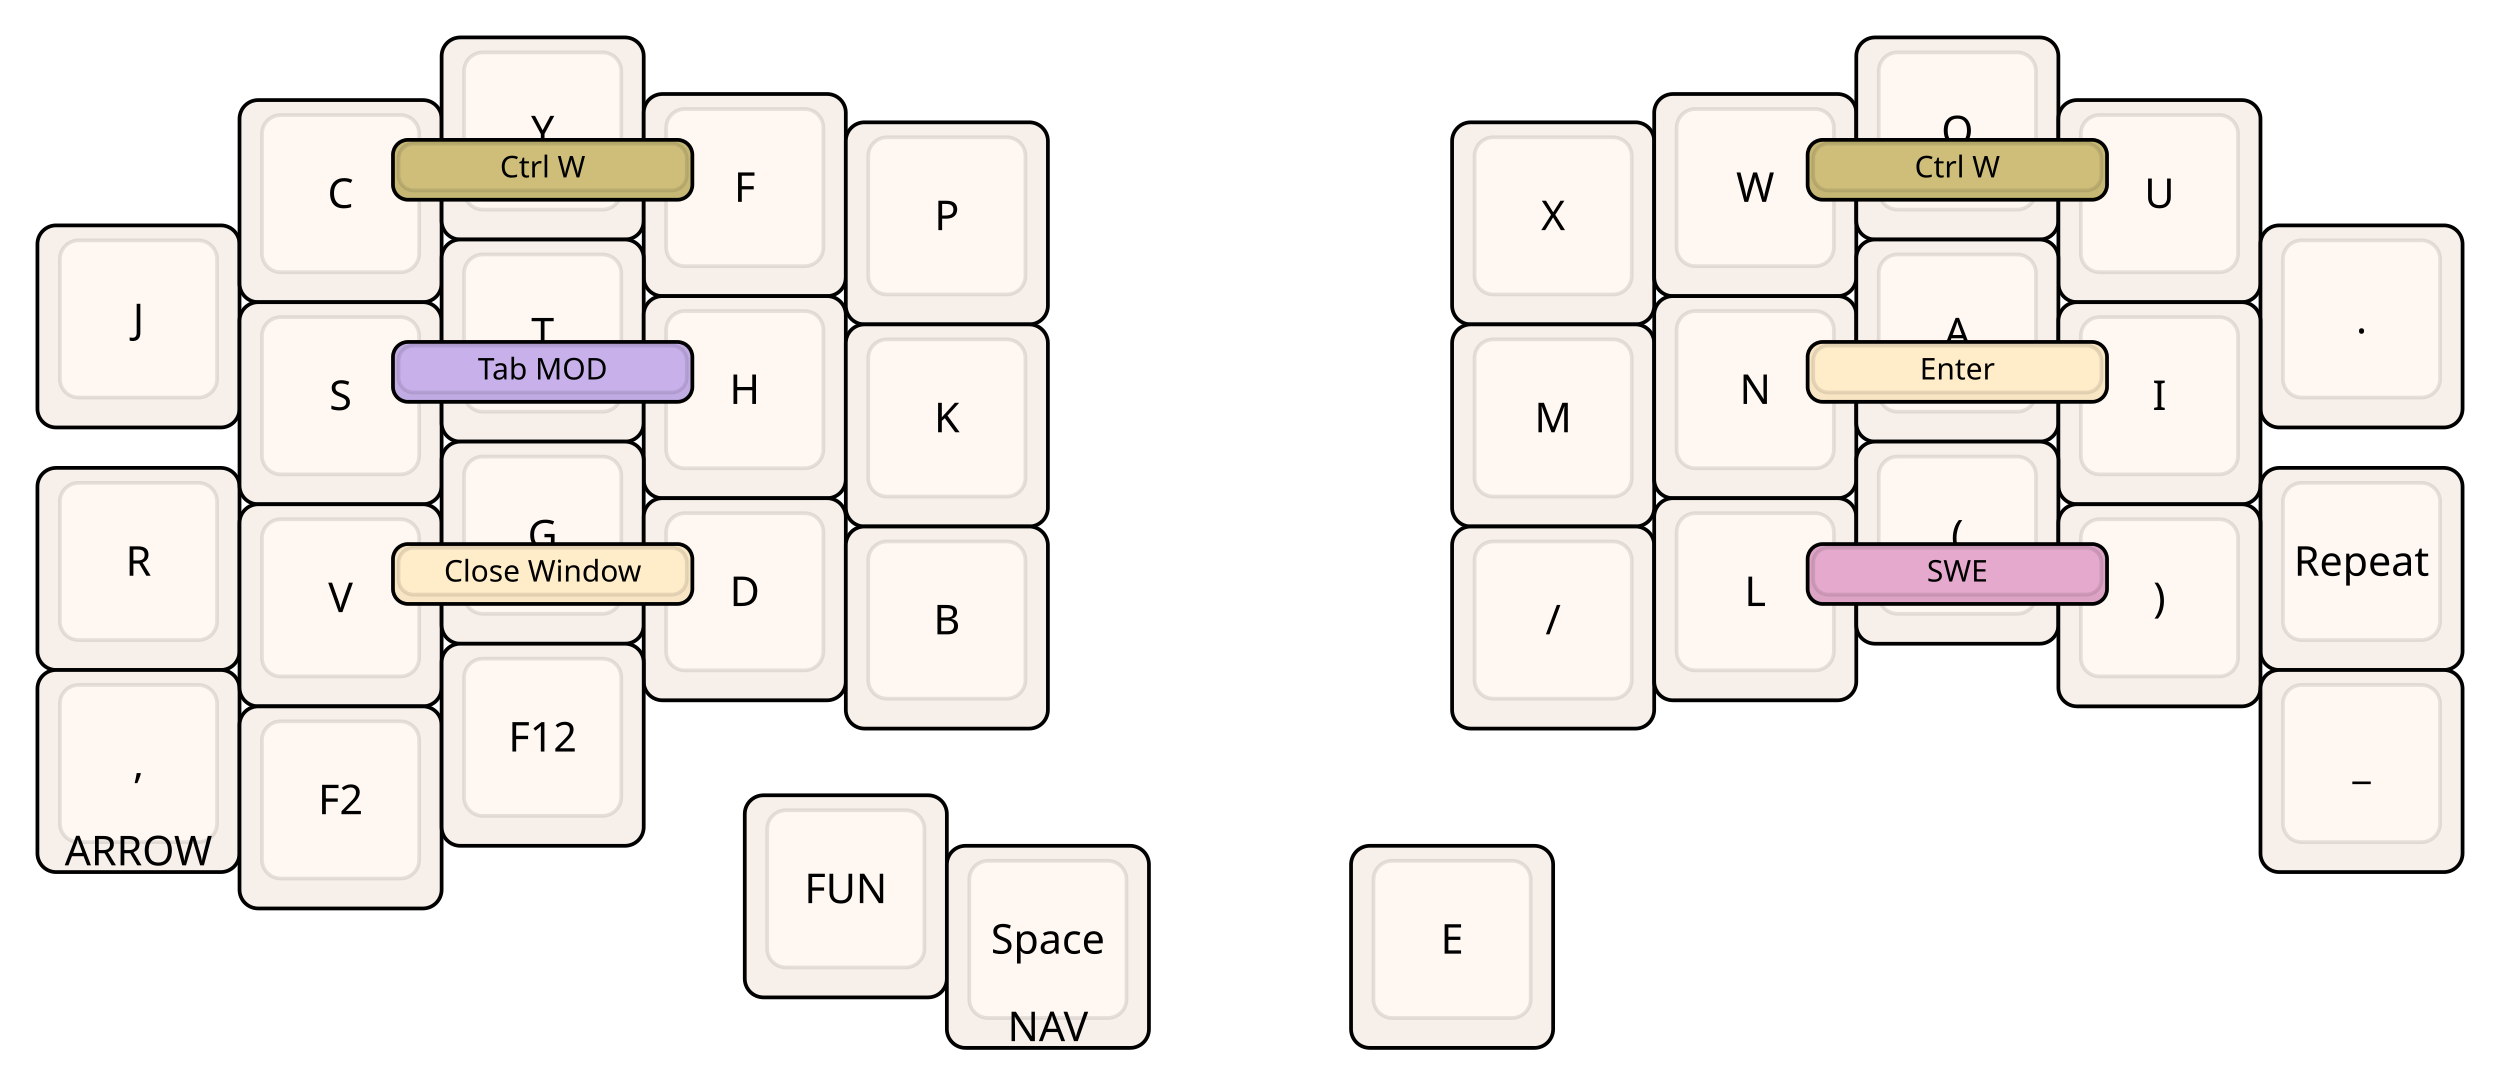
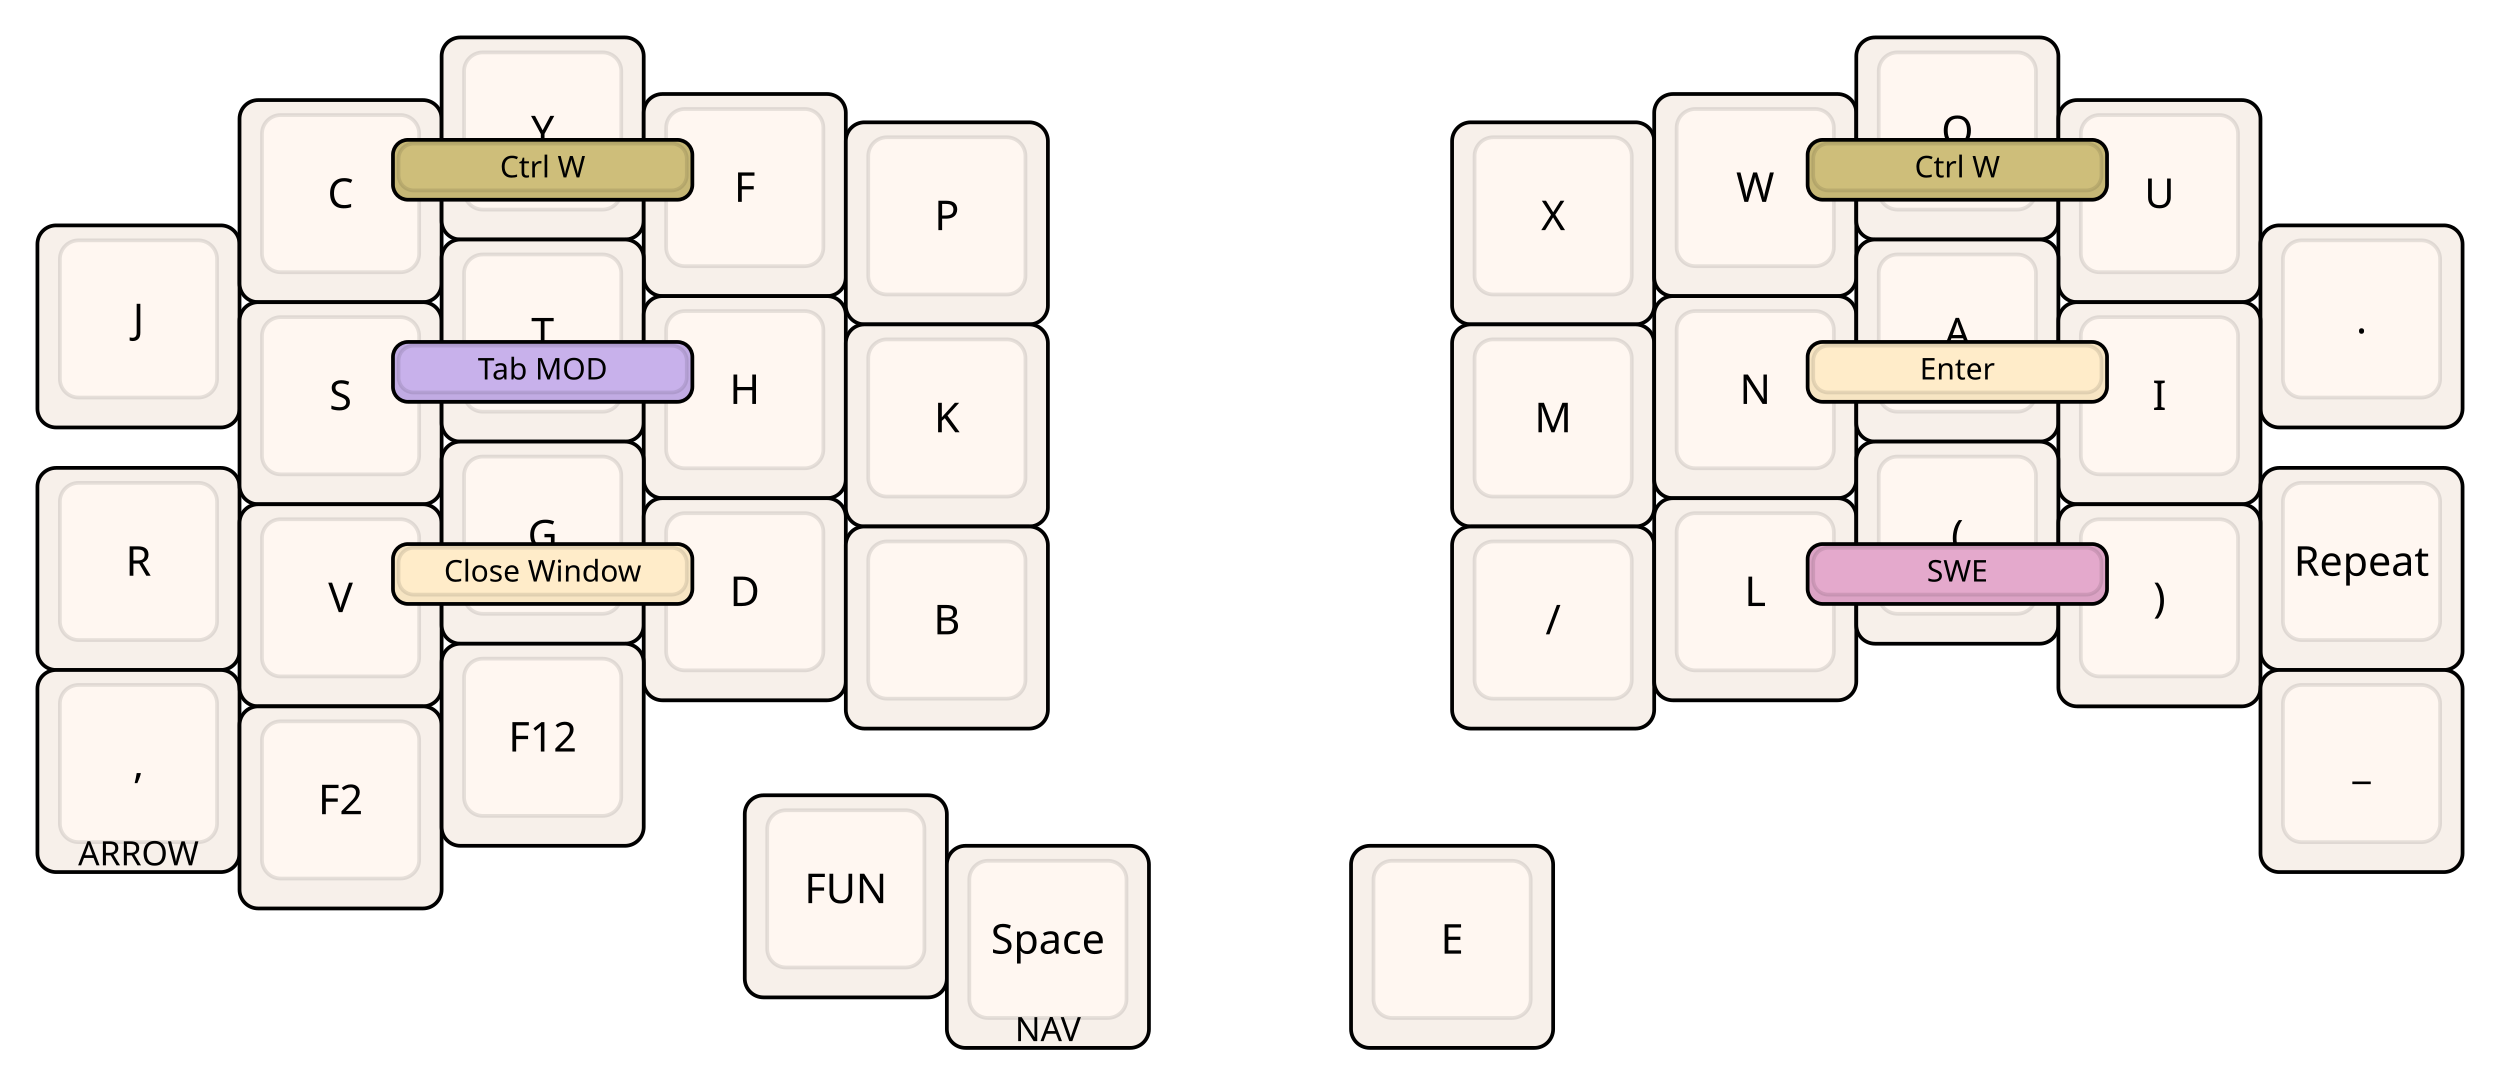
- <svg xmlns="http://www.w3.org/2000/svg" width="668px" height="290x" viewBox="0 0 668 290">
+ <svg xmlns="http://www.w3.org/2000/svg" width="668px" class="keymap cybershard" height="290x" viewBox="0 0 668 290">
  <style type="text/css">
    .keycap .border { stroke: black; stroke-width: 1; }
    .keycap .inner.border { stroke: rgba(0,0,0,.1); }
-     .keycap { font-family: sans-serif; font-size: 11px}
-     .combos .keycap { font-size: 8px}
+     .keycap { font-family: sans-serif; font-size: 11px }
+     .keycap .sub { font-size: 9px }
+     .combos .keycap { font-size: 8px }
  </style>
  <g class="keycap combo_background">
    <rect x="10" y="60.22" width="54" height="54" rx="5" fill="#f7f0ea" class="outer border" />
    <rect x="16" y="64.22" width="42" height="42" rx="5" fill="#fff7f1" class="inner border" />
    <text x="37" y="85.22" text-anchor="middle" dominant-baseline="middle" class="main">
      <tspan x="37" dy="0">J</tspan>
    </text>
  </g>
  <g class="keycap combo_background">
    <rect x="64" y="26.74" width="54" height="54" rx="5" fill="#f7f0ea" class="outer border" />
    <rect x="70" y="30.74" width="42" height="42" rx="5" fill="#fff7f1" class="inner border" />
    <text x="91" y="51.74" text-anchor="middle" dominant-baseline="middle" class="main">
      <tspan x="91" dy="0">C</tspan>
    </text>
  </g>
  <g class="keycap combo_background">
    <rect x="118" y="10" width="54" height="54" rx="5" fill="#f7f0ea" class="outer border" />
    <rect x="124" y="14" width="42" height="42" rx="5" fill="#fff7f1" class="inner border" />
    <text x="145" y="35" text-anchor="middle" dominant-baseline="middle" class="main">
      <tspan x="145" dy="0">Y</tspan>
    </text>
  </g>
  <g class="keycap combo_background">
    <rect x="172" y="25.12" width="54" height="54" rx="5" fill="#f7f0ea" class="outer border" />
    <rect x="178" y="29.12" width="42" height="42" rx="5" fill="#fff7f1" class="inner border" />
    <text x="199" y="50.12" text-anchor="middle" dominant-baseline="middle" class="main">
      <tspan x="199" dy="0">F</tspan>
    </text>
  </g>
  <g class="keycap combo_background">
    <rect x="226" y="32.68" width="54" height="54" rx="5" fill="#f7f0ea" class="outer border" />
    <rect x="232" y="36.68" width="42" height="42" rx="5" fill="#fff7f1" class="inner border" />
    <text x="253" y="57.68" text-anchor="middle" dominant-baseline="middle" class="main">
      <tspan x="253" dy="0">P</tspan>
    </text>
  </g>
  <g class="keycap combo_background">
    <rect x="388" y="32.68" width="54" height="54" rx="5" fill="#f7f0ea" class="outer border" />
    <rect x="394" y="36.68" width="42" height="42" rx="5" fill="#fff7f1" class="inner border" />
    <text x="415" y="57.68" text-anchor="middle" dominant-baseline="middle" class="main">
      <tspan x="415" dy="0">X</tspan>
    </text>
  </g>
  <g class="keycap combo_background">
    <rect x="442" y="25.12" width="54" height="54" rx="5" fill="#f7f0ea" class="outer border" />
    <rect x="448" y="29.12" width="42" height="42" rx="5" fill="#fff7f1" class="inner border" />
    <text x="469" y="50.12" text-anchor="middle" dominant-baseline="middle" class="main">
      <tspan x="469" dy="0">W</tspan>
    </text>
  </g>
  <g class="keycap combo_background">
    <rect x="496" y="10" width="54" height="54" rx="5" fill="#f7f0ea" class="outer border" />
    <rect x="502" y="14" width="42" height="42" rx="5" fill="#fff7f1" class="inner border" />
    <text x="523" y="35" text-anchor="middle" dominant-baseline="middle" class="main">
      <tspan x="523" dy="0">O</tspan>
    </text>
  </g>
  <g class="keycap combo_background">
    <rect x="550" y="26.74" width="54" height="54" rx="5" fill="#f7f0ea" class="outer border" />
    <rect x="556" y="30.74" width="42" height="42" rx="5" fill="#fff7f1" class="inner border" />
    <text x="577" y="51.74" text-anchor="middle" dominant-baseline="middle" class="main">
      <tspan x="577" dy="0">U</tspan>
    </text>
  </g>
  <g class="keycap combo_background">
    <rect x="604" y="60.22" width="54" height="54" rx="5" fill="#f7f0ea" class="outer border" />
    <rect x="610" y="64.22" width="42" height="42" rx="5" fill="#fff7f1" class="inner border" />
    <text x="631" y="85.22" text-anchor="middle" dominant-baseline="middle" class="main">
      <tspan x="631" dy="0">.</tspan>
    </text>
  </g>
  <g class="keycap combo_background">
    <rect x="10" y="125.02" width="54" height="54" rx="5" fill="#f7f0ea" class="outer border" />
    <rect x="16" y="129.02" width="42" height="42" rx="5" fill="#fff7f1" class="inner border" />
    <text x="37" y="150.02" text-anchor="middle" dominant-baseline="middle" class="main">
      <tspan x="37" dy="0">R</tspan>
    </text>
  </g>
  <g class="keycap combo_background">
    <rect x="64" y="80.74" width="54" height="54" rx="5" fill="#f7f0ea" class="outer border" />
    <rect x="70" y="84.74" width="42" height="42" rx="5" fill="#fff7f1" class="inner border" />
    <text x="91" y="105.74" text-anchor="middle" dominant-baseline="middle" class="main">
      <tspan x="91" dy="0">S</tspan>
    </text>
  </g>
  <g class="keycap combo_background">
    <rect x="118" y="64" width="54" height="54" rx="5" fill="#f7f0ea" class="outer border" />
    <rect x="124" y="68" width="42" height="42" rx="5" fill="#fff7f1" class="inner border" />
    <text x="145" y="89" text-anchor="middle" dominant-baseline="middle" class="main">
      <tspan x="145" dy="0">T</tspan>
    </text>
  </g>
  <g class="keycap combo_background">
    <rect x="172" y="79.12" width="54" height="54" rx="5" fill="#f7f0ea" class="outer border" />
    <rect x="178" y="83.12" width="42" height="42" rx="5" fill="#fff7f1" class="inner border" />
    <text x="199" y="104.12" text-anchor="middle" dominant-baseline="middle" class="main">
      <tspan x="199" dy="0">H</tspan>
    </text>
  </g>
  <g class="keycap combo_background">
    <rect x="226" y="86.68" width="54" height="54" rx="5" fill="#f7f0ea" class="outer border" />
    <rect x="232" y="90.68" width="42" height="42" rx="5" fill="#fff7f1" class="inner border" />
    <text x="253" y="111.68" text-anchor="middle" dominant-baseline="middle" class="main">
      <tspan x="253" dy="0">K</tspan>
    </text>
  </g>
  <g class="keycap combo_background">
    <rect x="388" y="86.68" width="54" height="54" rx="5" fill="#f7f0ea" class="outer border" />
    <rect x="394" y="90.68" width="42" height="42" rx="5" fill="#fff7f1" class="inner border" />
    <text x="415" y="111.68" text-anchor="middle" dominant-baseline="middle" class="main">
      <tspan x="415" dy="0">M</tspan>
    </text>
  </g>
  <g class="keycap combo_background">
    <rect x="442" y="79.12" width="54" height="54" rx="5" fill="#f7f0ea" class="outer border" />
    <rect x="448" y="83.12" width="42" height="42" rx="5" fill="#fff7f1" class="inner border" />
    <text x="469" y="104.12" text-anchor="middle" dominant-baseline="middle" class="main">
      <tspan x="469" dy="0">N</tspan>
    </text>
  </g>
  <g class="keycap combo_background">
    <rect x="496" y="64" width="54" height="54" rx="5" fill="#f7f0ea" class="outer border" />
    <rect x="502" y="68" width="42" height="42" rx="5" fill="#fff7f1" class="inner border" />
    <text x="523" y="89" text-anchor="middle" dominant-baseline="middle" class="main">
      <tspan x="523" dy="0">A</tspan>
    </text>
  </g>
  <g class="keycap combo_background">
    <rect x="550" y="80.74" width="54" height="54" rx="5" fill="#f7f0ea" class="outer border" />
    <rect x="556" y="84.74" width="42" height="42" rx="5" fill="#fff7f1" class="inner border" />
    <text x="577" y="105.74" text-anchor="middle" dominant-baseline="middle" class="main">
      <tspan x="577" dy="0">I</tspan>
    </text>
  </g>
  <g class="keycap combo_background">
    <rect x="604" y="125.02" width="54" height="54" rx="5" fill="#f7f0ea" class="outer border" />
    <rect x="610" y="129.02" width="42" height="42" rx="5" fill="#fff7f1" class="inner border" />
    <text x="631" y="150.02" text-anchor="middle" dominant-baseline="middle" class="main">
      <tspan x="631" dy="0">Repeat</tspan>
    </text>
  </g>
  <g class="keycap combo_background">
    <rect x="10" y="179.02" width="54" height="54" rx="5" fill="#f7f0ea" class="outer border" />
    <rect x="16" y="183.02" width="42" height="42" rx="5" fill="#fff7f1" class="inner border" />
    <text x="37" y="204.02" text-anchor="middle" dominant-baseline="middle" class="main">
      <tspan x="37" dy="0">,</tspan>
    </text>
    <text x="37" y="231.22" text-anchor="middle" class="sub">ARROW</text>
  </g>
  <g class="keycap combo_background">
    <rect x="64" y="134.74" width="54" height="54" rx="5" fill="#f7f0ea" class="outer border" />
    <rect x="70" y="138.74" width="42" height="42" rx="5" fill="#fff7f1" class="inner border" />
    <text x="91" y="159.74" text-anchor="middle" dominant-baseline="middle" class="main">
      <tspan x="91" dy="0">V</tspan>
    </text>
  </g>
  <g class="keycap combo_background">
    <rect x="118" y="118" width="54" height="54" rx="5" fill="#f7f0ea" class="outer border" />
    <rect x="124" y="122" width="42" height="42" rx="5" fill="#fff7f1" class="inner border" />
    <text x="145" y="143" text-anchor="middle" dominant-baseline="middle" class="main">
      <tspan x="145" dy="0">G</tspan>
    </text>
  </g>
  <g class="keycap combo_background">
    <rect x="172" y="133.12" width="54" height="54" rx="5" fill="#f7f0ea" class="outer border" />
    <rect x="178" y="137.12" width="42" height="42" rx="5" fill="#fff7f1" class="inner border" />
    <text x="199" y="158.12" text-anchor="middle" dominant-baseline="middle" class="main">
      <tspan x="199" dy="0">D</tspan>
    </text>
  </g>
  <g class="keycap combo_background">
    <rect x="226" y="140.68" width="54" height="54" rx="5" fill="#f7f0ea" class="outer border" />
    <rect x="232" y="144.68" width="42" height="42" rx="5" fill="#fff7f1" class="inner border" />
    <text x="253" y="165.68" text-anchor="middle" dominant-baseline="middle" class="main">
      <tspan x="253" dy="0">B</tspan>
    </text>
  </g>
  <g class="keycap combo_background">
    <rect x="388" y="140.68" width="54" height="54" rx="5" fill="#f7f0ea" class="outer border" />
    <rect x="394" y="144.68" width="42" height="42" rx="5" fill="#fff7f1" class="inner border" />
    <text x="415" y="165.68" text-anchor="middle" dominant-baseline="middle" class="main">
      <tspan x="415" dy="0">/</tspan>
    </text>
  </g>
  <g class="keycap combo_background">
    <rect x="442" y="133.12" width="54" height="54" rx="5" fill="#f7f0ea" class="outer border" />
    <rect x="448" y="137.12" width="42" height="42" rx="5" fill="#fff7f1" class="inner border" />
    <text x="469" y="158.12" text-anchor="middle" dominant-baseline="middle" class="main">
      <tspan x="469" dy="0">L</tspan>
    </text>
  </g>
  <g class="keycap combo_background">
    <rect x="496" y="118" width="54" height="54" rx="5" fill="#f7f0ea" class="outer border" />
    <rect x="502" y="122" width="42" height="42" rx="5" fill="#fff7f1" class="inner border" />
    <text x="523" y="143" text-anchor="middle" dominant-baseline="middle" class="main">
      <tspan x="523" dy="0">(</tspan>
    </text>
  </g>
  <g class="keycap combo_background">
    <rect x="550" y="134.74" width="54" height="54" rx="5" fill="#f7f0ea" class="outer border" />
    <rect x="556" y="138.74" width="42" height="42" rx="5" fill="#fff7f1" class="inner border" />
    <text x="577" y="159.74" text-anchor="middle" dominant-baseline="middle" class="main">
      <tspan x="577" dy="0">)</tspan>
    </text>
  </g>
  <g class="keycap combo_background">
    <rect x="604" y="179.02" width="54" height="54" rx="5" fill="#f7f0ea" class="outer border" />
    <rect x="610" y="183.02" width="42" height="42" rx="5" fill="#fff7f1" class="inner border" />
    <text x="631" y="204.02" text-anchor="middle" dominant-baseline="middle" class="main">
      <tspan x="631" dy="0">_</tspan>
    </text>
  </g>
  <g class="keycap combo_background">
    <rect x="64" y="188.74" width="54" height="54" rx="5" fill="#f7f0ea" class="outer border" />
    <rect x="70" y="192.74" width="42" height="42" rx="5" fill="#fff7f1" class="inner border" />
    <text x="91" y="213.74" text-anchor="middle" dominant-baseline="middle" class="main">
      <tspan x="91" dy="0">F2</tspan>
    </text>
  </g>
  <g class="keycap combo_background">
    <rect x="118" y="172" width="54" height="54" rx="5" fill="#f7f0ea" class="outer border" />
    <rect x="124" y="176" width="42" height="42" rx="5" fill="#fff7f1" class="inner border" />
    <text x="145" y="197" text-anchor="middle" dominant-baseline="middle" class="main">
      <tspan x="145" dy="0">F12</tspan>
    </text>
  </g>
  <g class="keycap combo_background">
    <rect x="199" y="212.5" width="54" height="54" rx="5" fill="#f7f0ea" class="outer border" />
    <rect x="205" y="216.5" width="42" height="42" rx="5" fill="#fff7f1" class="inner border" />
    <text x="226" y="237.5" text-anchor="middle" dominant-baseline="middle" class="main">
      <tspan x="226" dy="0">FUN</tspan>
    </text>
  </g>
  <g class="keycap combo_background">
    <rect x="253" y="226" width="54" height="54" rx="5" fill="#f7f0ea" class="outer border" />
    <rect x="259" y="230" width="42" height="42" rx="5" fill="#fff7f1" class="inner border" />
    <text x="280" y="251" text-anchor="middle" dominant-baseline="middle" class="main">
      <tspan x="280" dy="0">Space</tspan>
    </text>
    <text x="280" y="278.2" text-anchor="middle" class="sub">NAV</text>
  </g>
  <g class="keycap combo_background">
    <rect x="361" y="226" width="54" height="54" rx="5" fill="#f7f0ea" class="outer border" />
    <rect x="367" y="230" width="42" height="42" rx="5" fill="#fff7f1" class="inner border" />
    <text x="388" y="251" text-anchor="middle" dominant-baseline="middle" class="main">
      <tspan x="388" dy="0">E</tspan>
    </text>
  </g>
  <g class="combos">
    <g class="keycap mod_implicit">
      <rect x="105" y="37.37" width="80" height="16" rx="4" fill="#c6b775" class="outer border" />
      <rect x="106.5" y="38.37" width="77" height="12.5" rx="4" fill="#cebe7a" class="inner border" />
      <text x="145" y="44.62" text-anchor="middle" dominant-baseline="middle" class="main">
        <tspan x="145" dy="0">Ctrl W</tspan>
      </text>
    </g>
    <g class="keycap mod_implicit">
      <rect x="483" y="37.37" width="80" height="16" rx="4" fill="#c6b775" class="outer border" />
      <rect x="484.5" y="38.37" width="77" height="12.5" rx="4" fill="#cebe7a" class="inner border" />
      <text x="523" y="44.62" text-anchor="middle" dominant-baseline="middle" class="main">
        <tspan x="523" dy="0">Ctrl W</tspan>
      </text>
    </g>
    <g class="keycap layer_down">
      <rect x="105" y="91.37" width="80" height="16" rx="4" fill="#c1abe3" class="outer border" />
      <rect x="106.5" y="92.37" width="77" height="12.5" rx="4" fill="#c8b1eb" class="inner border" />
      <text x="145" y="98.62" text-anchor="middle" dominant-baseline="middle" class="main">
        <tspan x="145" dy="0">Tab MOD</tspan>
      </text>
    </g>
    <g class="keycap default">
      <rect x="483" y="91.37" width="80" height="16" rx="4" fill="#f7e5c3" class="outer border" />
      <rect x="484.5" y="92.37" width="77" height="12.5" rx="4" fill="#ffecc9" class="inner border" />
      <text x="523" y="98.62" text-anchor="middle" dominant-baseline="middle" class="main">
        <tspan x="523" dy="0">Enter</tspan>
      </text>
    </g>
    <g class="keycap default">
      <rect x="105" y="145.37" width="80" height="16" rx="4" fill="#f7e5c3" class="outer border" />
      <rect x="106.5" y="146.37" width="77" height="12.5" rx="4" fill="#ffecc9" class="inner border" />
      <text x="145" y="152.62" text-anchor="middle" dominant-baseline="middle" class="main">
        <tspan x="145" dy="0">Close Window</tspan>
      </text>
    </g>
    <g class="keycap layer_toggle">
      <rect x="483" y="145.37" width="80" height="16" rx="4" fill="#dca3c5" class="outer border" />
      <rect x="484.5" y="146.37" width="77" height="12.5" rx="4" fill="#e4a9cc" class="inner border" />
      <text x="523" y="152.62" text-anchor="middle" dominant-baseline="middle" class="main">
        <tspan x="523" dy="0">SWE</tspan>
      </text>
    </g>
  </g>
</svg>
